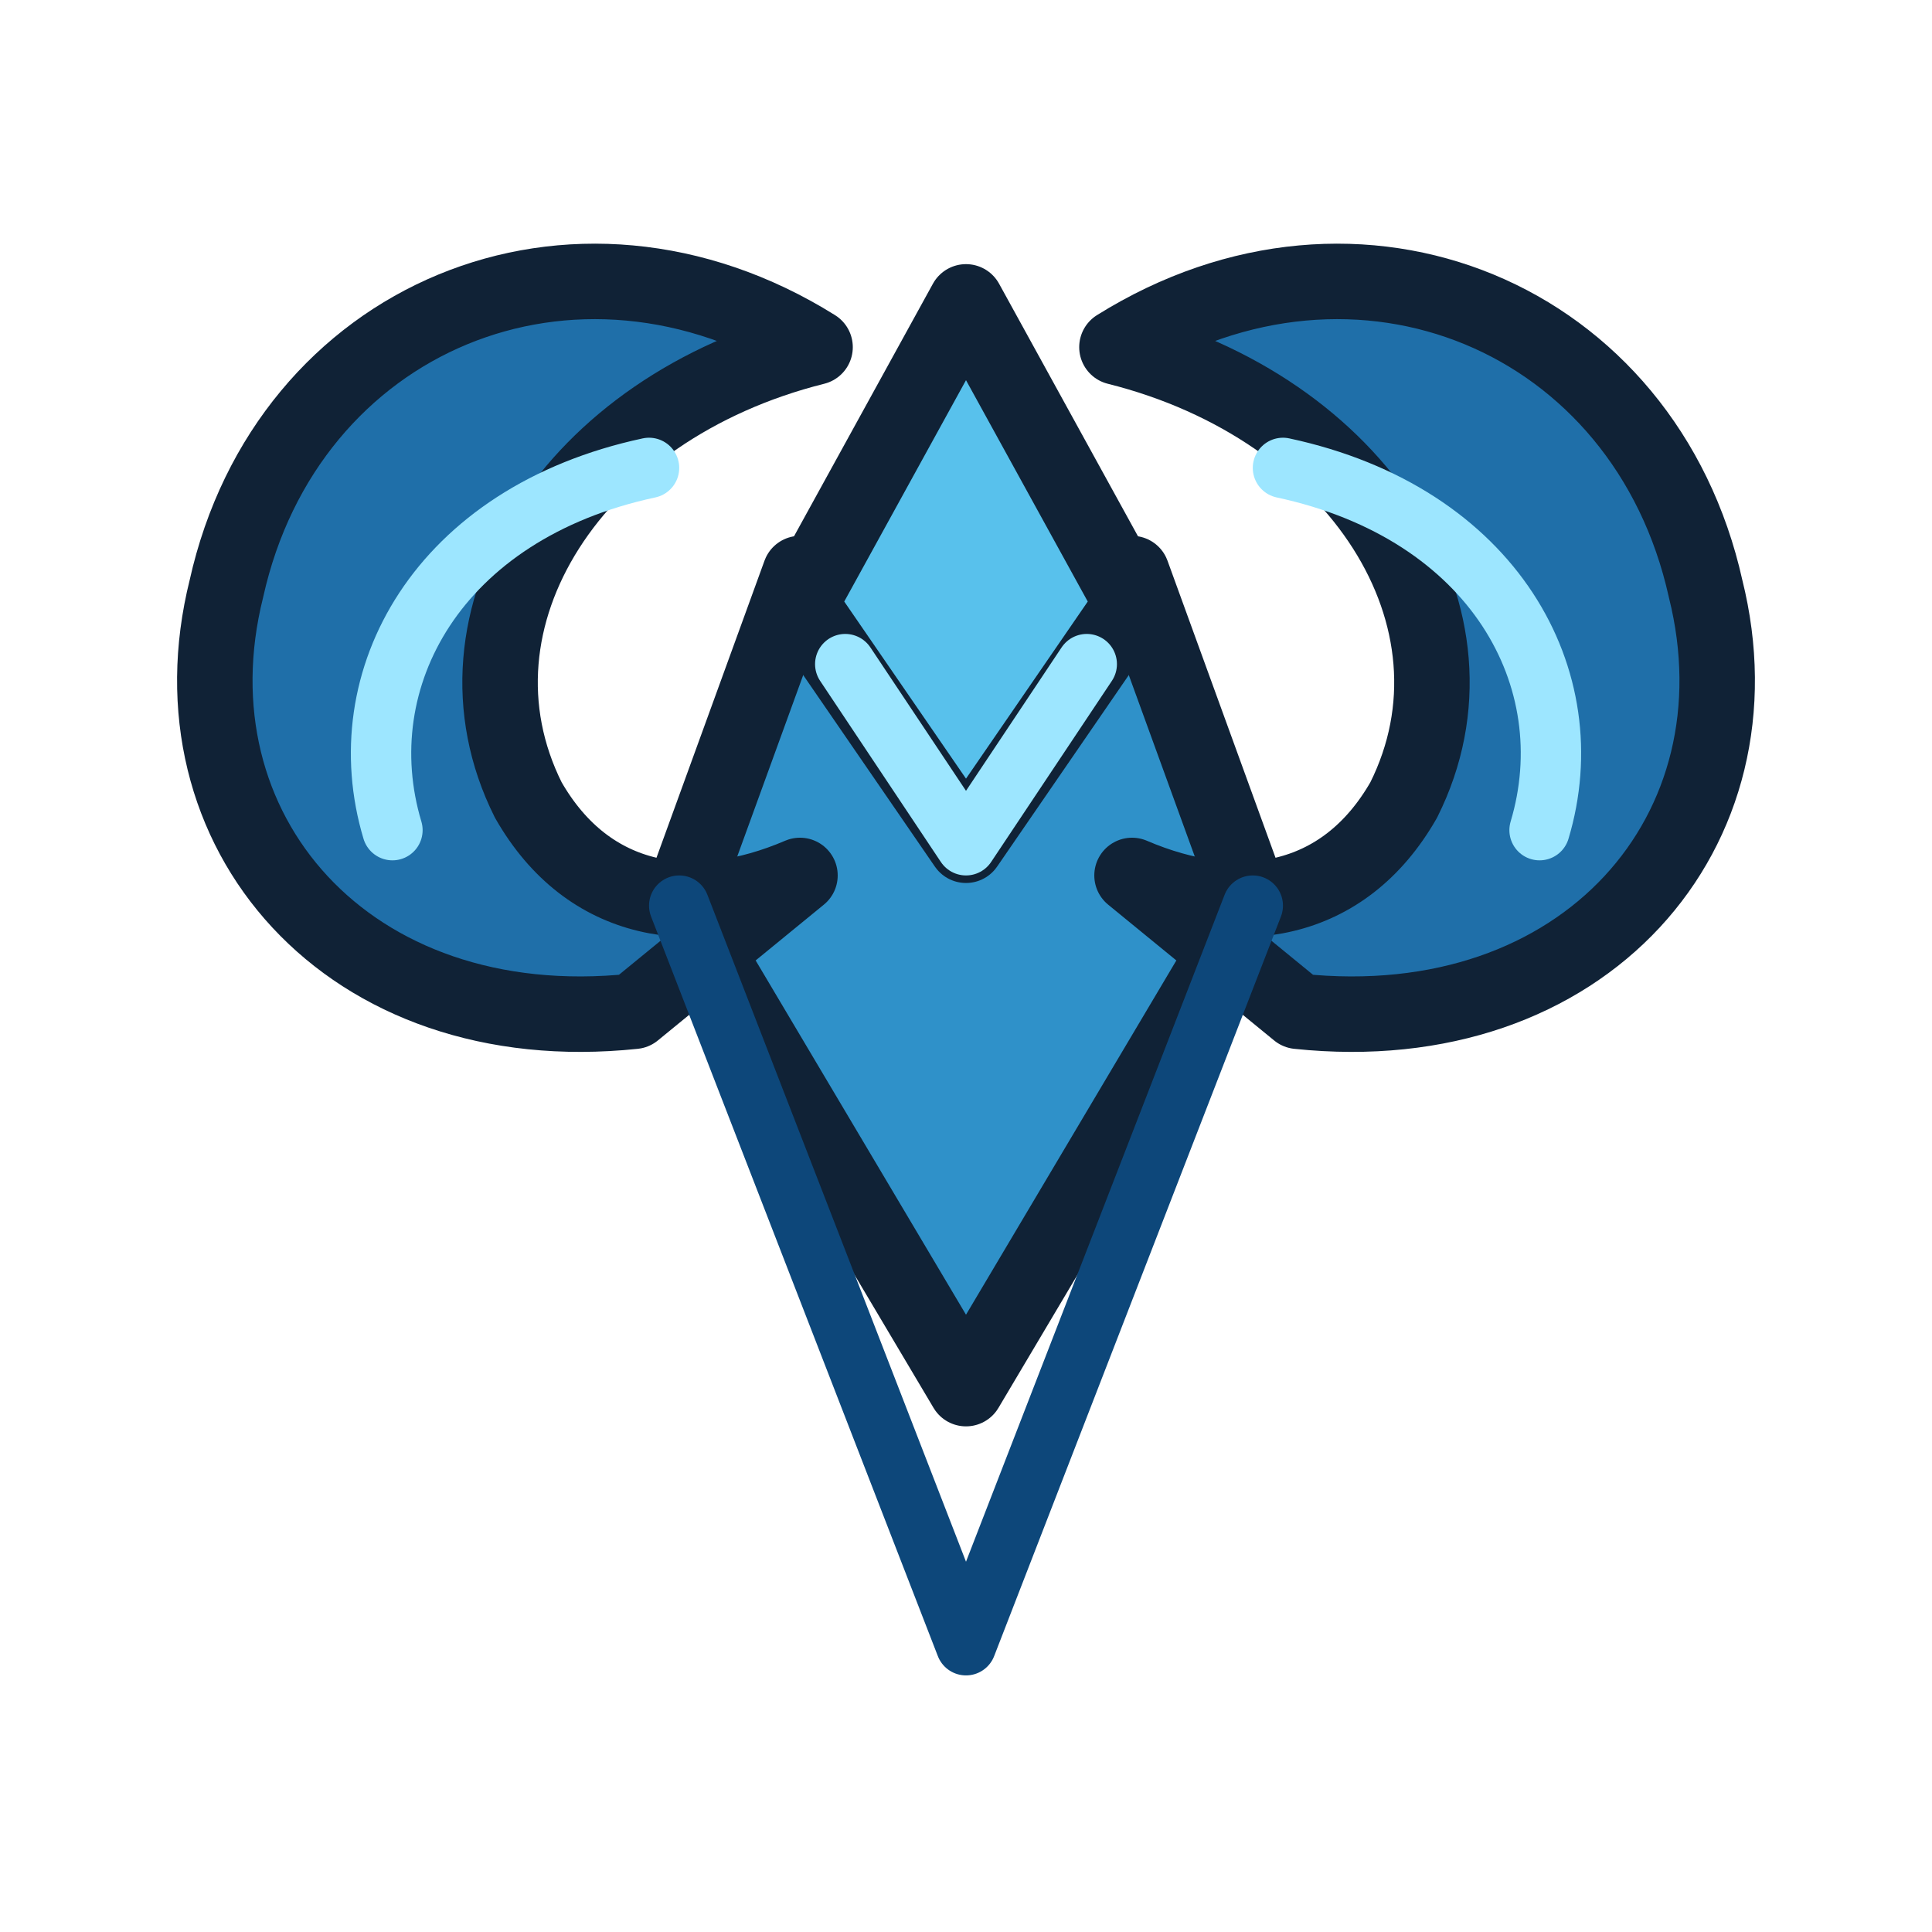
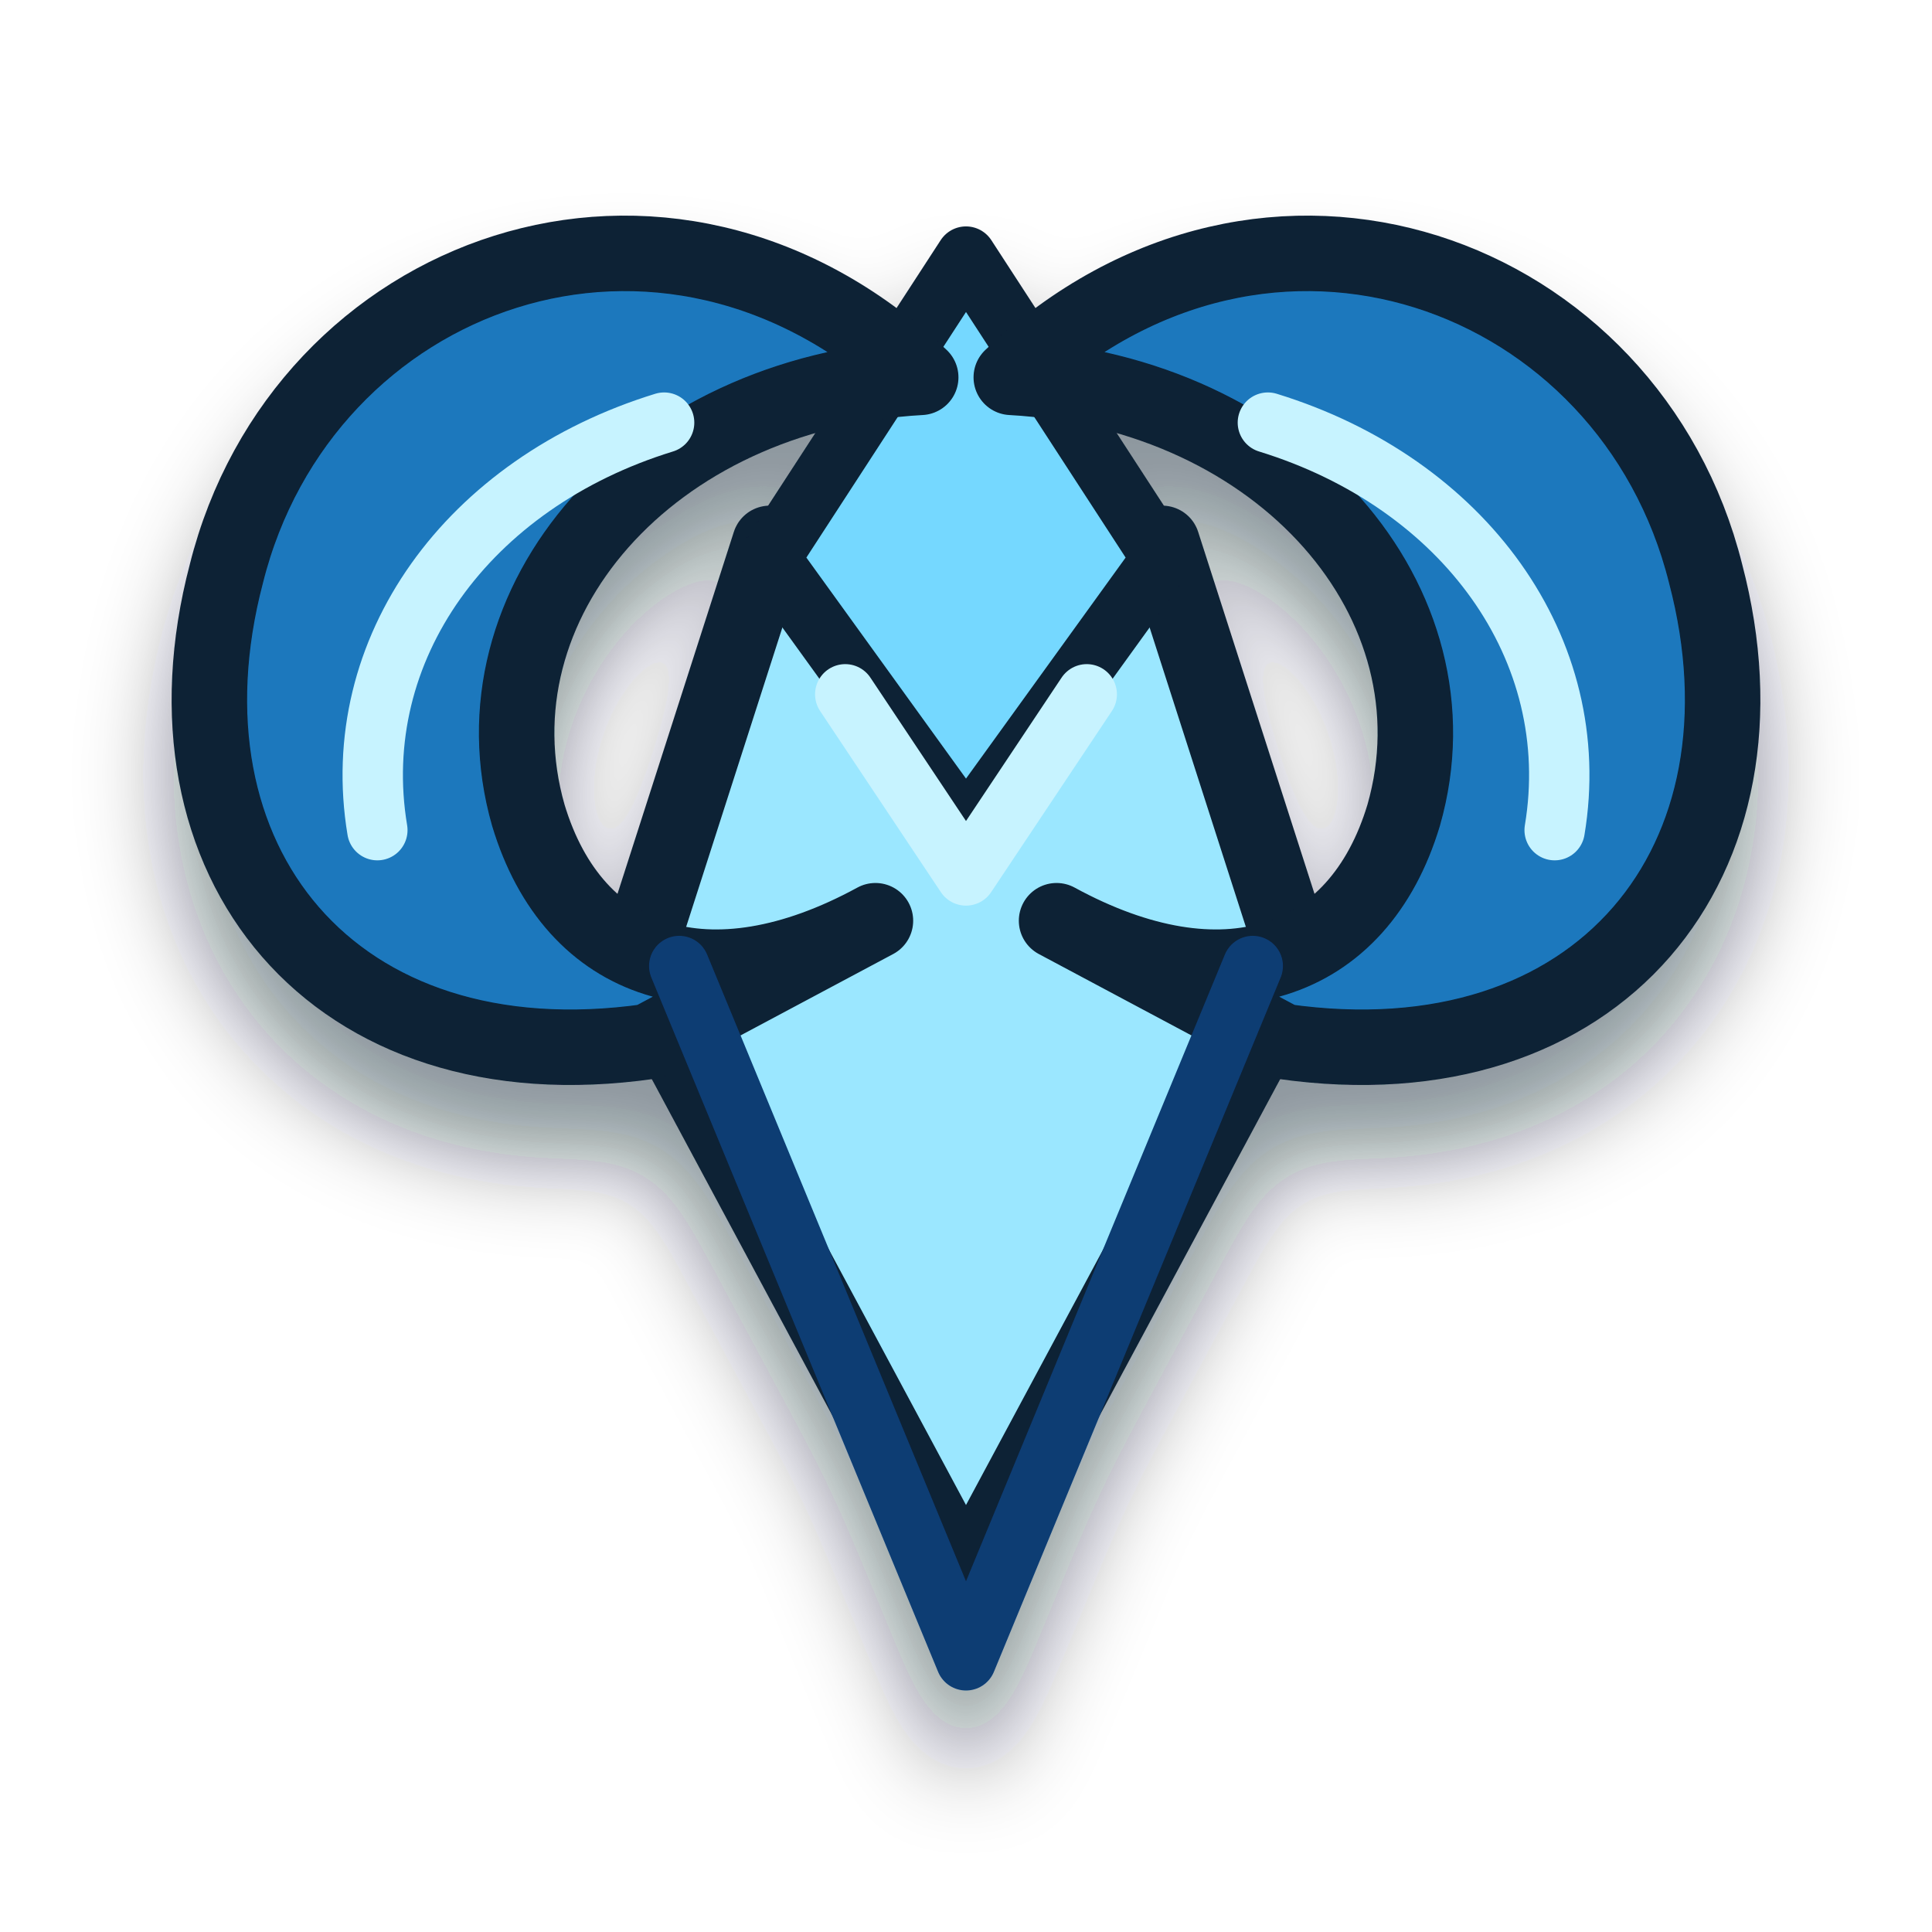
<svg xmlns="http://www.w3.org/2000/svg" viewBox="0 0 128 128">
-   <g fill="none" stroke="#102236" stroke-width="5" stroke-linejoin="round" stroke-linecap="round">
-     <path fill="#2f91c9" d="M64 92L45 60l8-22h22l8 22z" />
-     <path fill="#58c1ec" d="M53 40l11-20 11 20-11 16z" />
-     <path fill="#1f6fa9" d="M42 67c-19 2-31-12-27-28 4-18 23-26 39-16-16 4-25 18-19 30 4 7 11 8 18 5z" />
-     <path fill="#1f6fa9" d="M86 67c19 2 31-12 27-28-4-18-23-26-39-16 16 4 25 18 19 30-4 7-11 8-18 5z" />
-     <path stroke="#9de6ff" stroke-width="4" d="M43 31c-14 3-20 14-17 24M85 31c14 3 20 14 17 24M56 44l8 12 8-12" />
-     <path stroke="#0d477a" stroke-width="4" d="M45 60l19 49 19-49" />
+   <defs>
+     <linearGradient id="blue" x1="30" x2="91" y1="18" y2="110">
+       <stop stop-color="#9be7ff" />
+       <stop offset=".45" stop-color="#2094d5" />
+       <stop offset="1" stop-color="#07508e" />
+     </linearGradient>
+     <filter id="s" x="-20%" y="-20%" width="140%" height="140%">
+       <feDropShadow dx="0" dy="5" stdDeviation="3" flood-color="#071522" flood-opacity=".45" />
+     </filter>
+   </defs>
+   <g filter="url(#s)" stroke="#0c2034" stroke-linejoin="round" stroke-linecap="round">
+     <path fill="url(#blue)" stroke-width="5" d="M64 105L42 64l9-28h26l9 28z" />
+     <path fill="#74d8ff" stroke-width="4" d="M51 37l13-20 13 20-13 18z" />
+     <path fill="#1b78bd" stroke-width="5" d="M43 69C22 72 10 57 15 38c5-20 29-29 46-13-18 1-30 15-26 29 3 10 12 13 23 7zM85 69c21 3 33-12 28-31-5-20-29-29-46-13 18 1 30 15 26 29-3 10-12 13-23 7z" />
+     <path fill="none" stroke="#c7f3ff" stroke-width="4" d="M44 28c-13 4-21 15-19 27M84 28c13 4 21 15 19 27M56 46l8 12 8-12" />
+     <path fill="none" stroke="#083c73" stroke-width="4" d="M45 64l19 46 19-46" />
  </g>
</svg>
